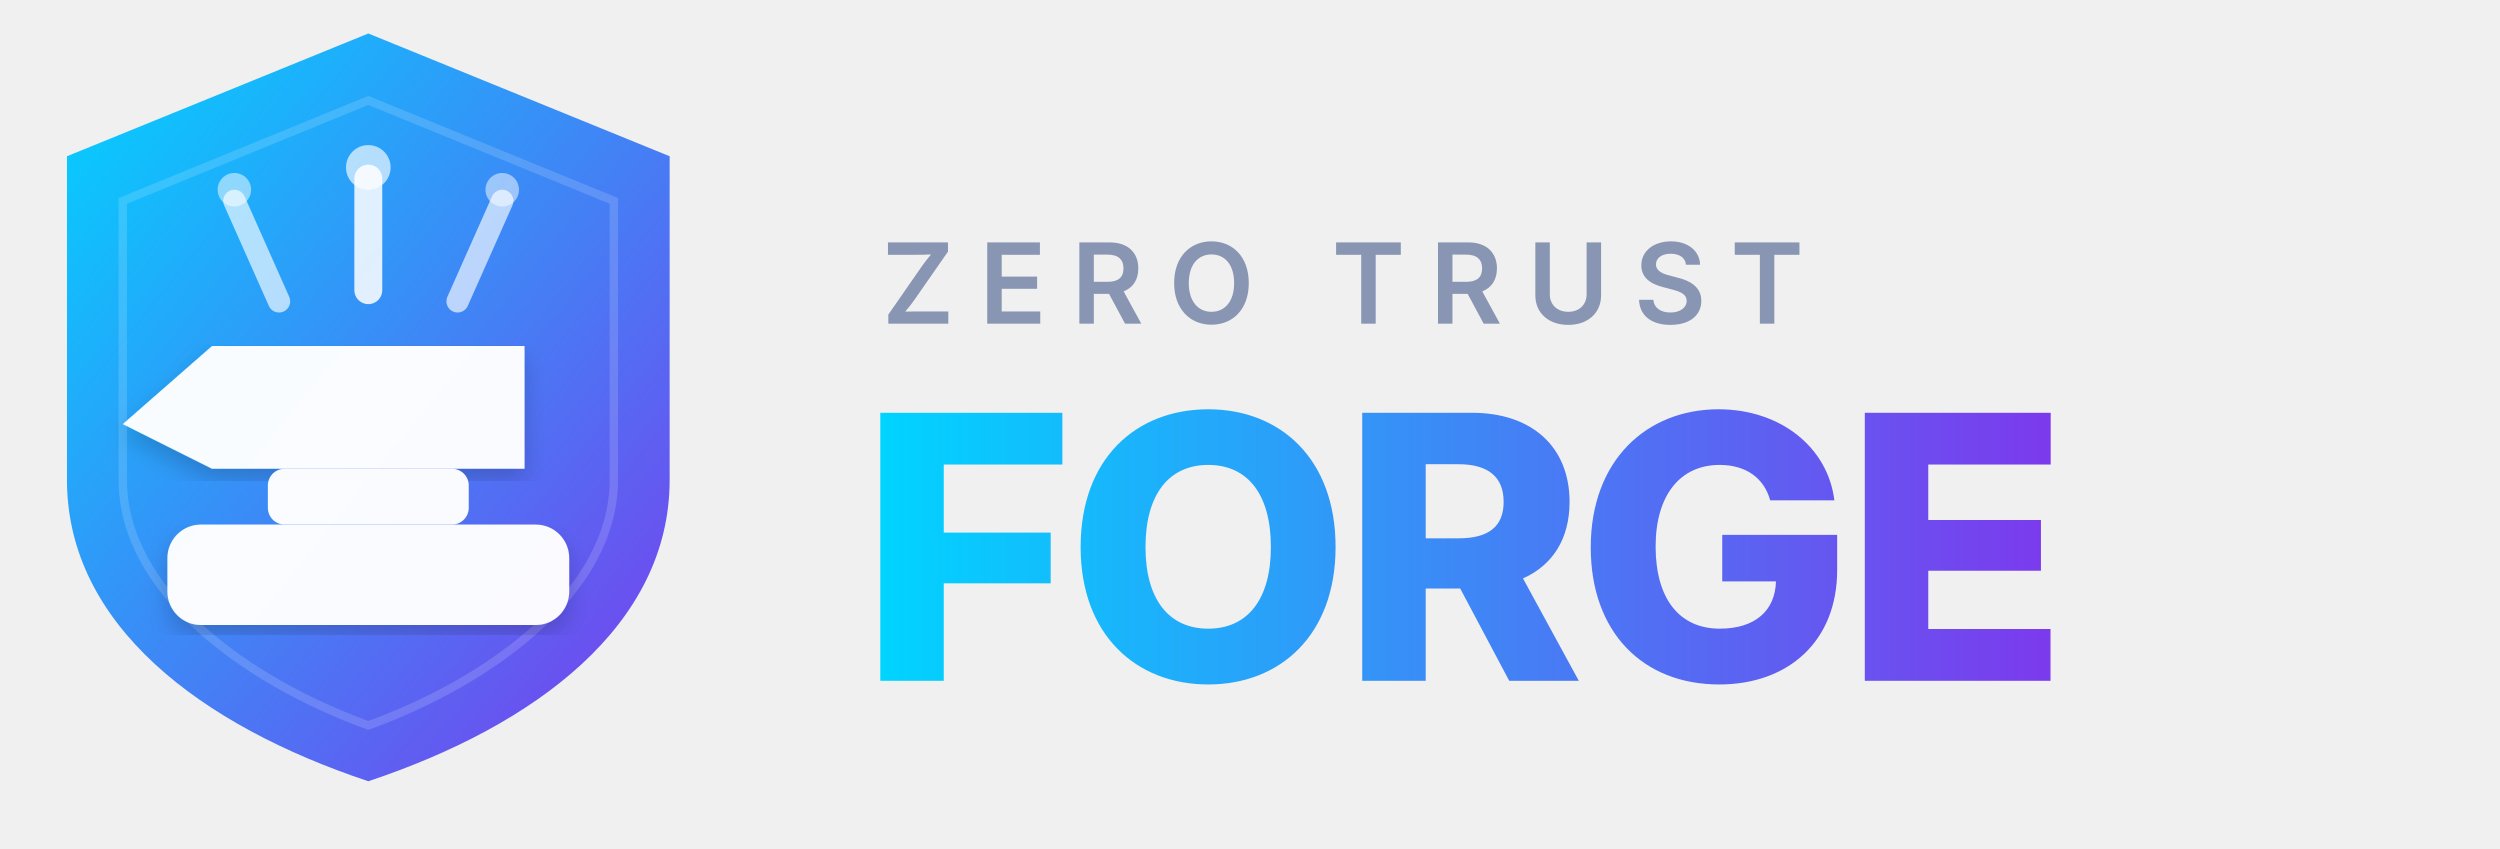
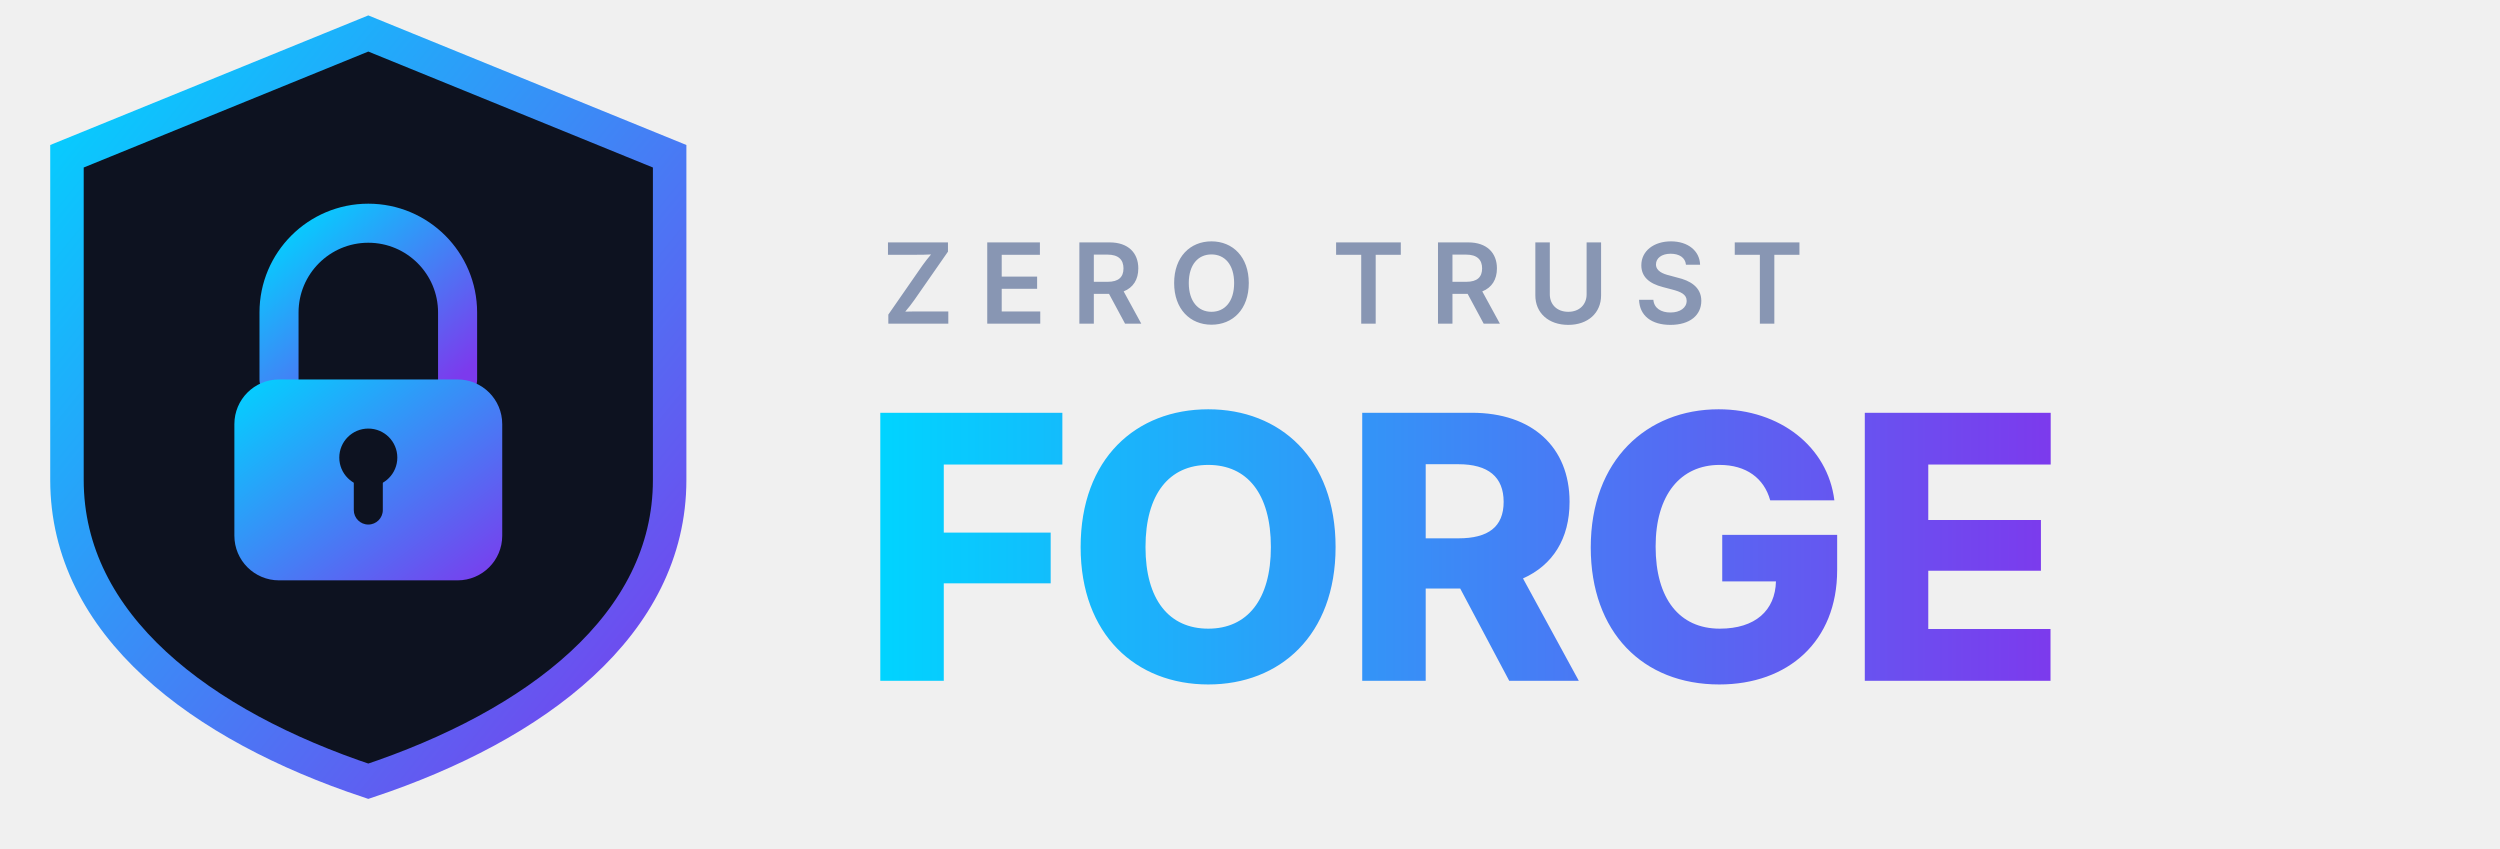
<svg xmlns="http://www.w3.org/2000/svg" viewBox="0 0 224 76" fill="none" role="img" aria-label="Zero Trust Forge">
  <defs>
    <linearGradient id="shieldGrad" x1="0" y1="0" x2="1" y2="1">
      <stop offset="0%" stop-color="#00d4ff" />
      <stop offset="100%" stop-color="#7c3aed" />
    </linearGradient>
    <linearGradient id="wordGrad" x1="0" y1="0" x2="1" y2="0">
      <stop offset="0%" stop-color="#00d4ff" />
      <stop offset="100%" stop-color="#7c3aed" />
    </linearGradient>
-     <filter id="innerShadow" x="-10%" y="-10%" width="120%" height="120%">
-       <feDropShadow dx="0" dy="1" stdDeviation="1" flood-color="#000" flood-opacity="0.18" />
-     </filter>
  </defs>
-   <path d="M33 3 L60 14 L60 43 C60 56 48 65 33 70 C18 65 6 56 6 43 L6 14 Z" fill="url(#shieldGrad)" />
-   <path d="M33 9 L55 18 L55 43 C55 53 44 61 33 65 C22 61 11 53 11 43 L11 18 Z" fill="none" stroke="white" stroke-width="0.75" opacity="0.15" />
-   <line x1="25" y1="27" x2="21" y2="18" stroke="white" stroke-width="2" stroke-linecap="round" opacity="0.65" />
-   <line x1="33" y1="26" x2="33" y2="16" stroke="white" stroke-width="2.5" stroke-linecap="round" opacity="0.85" />
-   <line x1="41" y1="27" x2="45" y2="18" stroke="white" stroke-width="2" stroke-linecap="round" opacity="0.65" />
-   <circle cx="21" cy="17" r="1.5" fill="white" opacity="0.5" />
-   <circle cx="33" cy="15" r="2" fill="white" opacity="0.65" />
-   <circle cx="45" cy="17" r="1.5" fill="white" opacity="0.5" />
-   <path d="M11 38 L19 31 L47 31 L47 42 L19 42 Z" fill="white" opacity="0.97" filter="url(#innerShadow)" />
-   <rect x="24" y="42" width="18" height="5" rx="1.5" fill="white" opacity="0.97" />
-   <rect x="15" y="47" width="36" height="9" rx="3" fill="white" opacity="0.97" filter="url(#innerShadow)" />
+   <path d="M33 3 L60 14 L60 43 C60 56 48 65 33 70 C18 65 6 56 6 43 L6 14 Z" fill="#0d1220" stroke="url(#shieldGrad)" stroke-width="3" />
+   <path d="M25 34 v-6 a8 8 0 0 1 16 0 v6" fill="none" stroke="url(#shieldGrad)" stroke-width="3.5" stroke-linecap="round" />
+   <rect x="21" y="34" width="24" height="18" rx="4" fill="url(#shieldGrad)" />
+   <circle cx="33" cy="41" r="2.6" fill="#0d1220" />
+   <rect x="31.7" y="41" width="2.6" height="6" rx="1.3" fill="#0d1220" />
  <text x="79" y="29" font-family="Inter, system-ui, -apple-system, BlinkMacSystemFont, sans-serif" font-size="10" font-weight="600" letter-spacing="0.22em" fill="#8896b3">ZERO TRUST</text>
  <text x="77" y="61" font-family="Inter, system-ui, -apple-system, BlinkMacSystemFont, sans-serif" font-size="33" font-weight="800" letter-spacing="-0.025em" fill="url(#wordGrad)">FORGE</text>
</svg>
